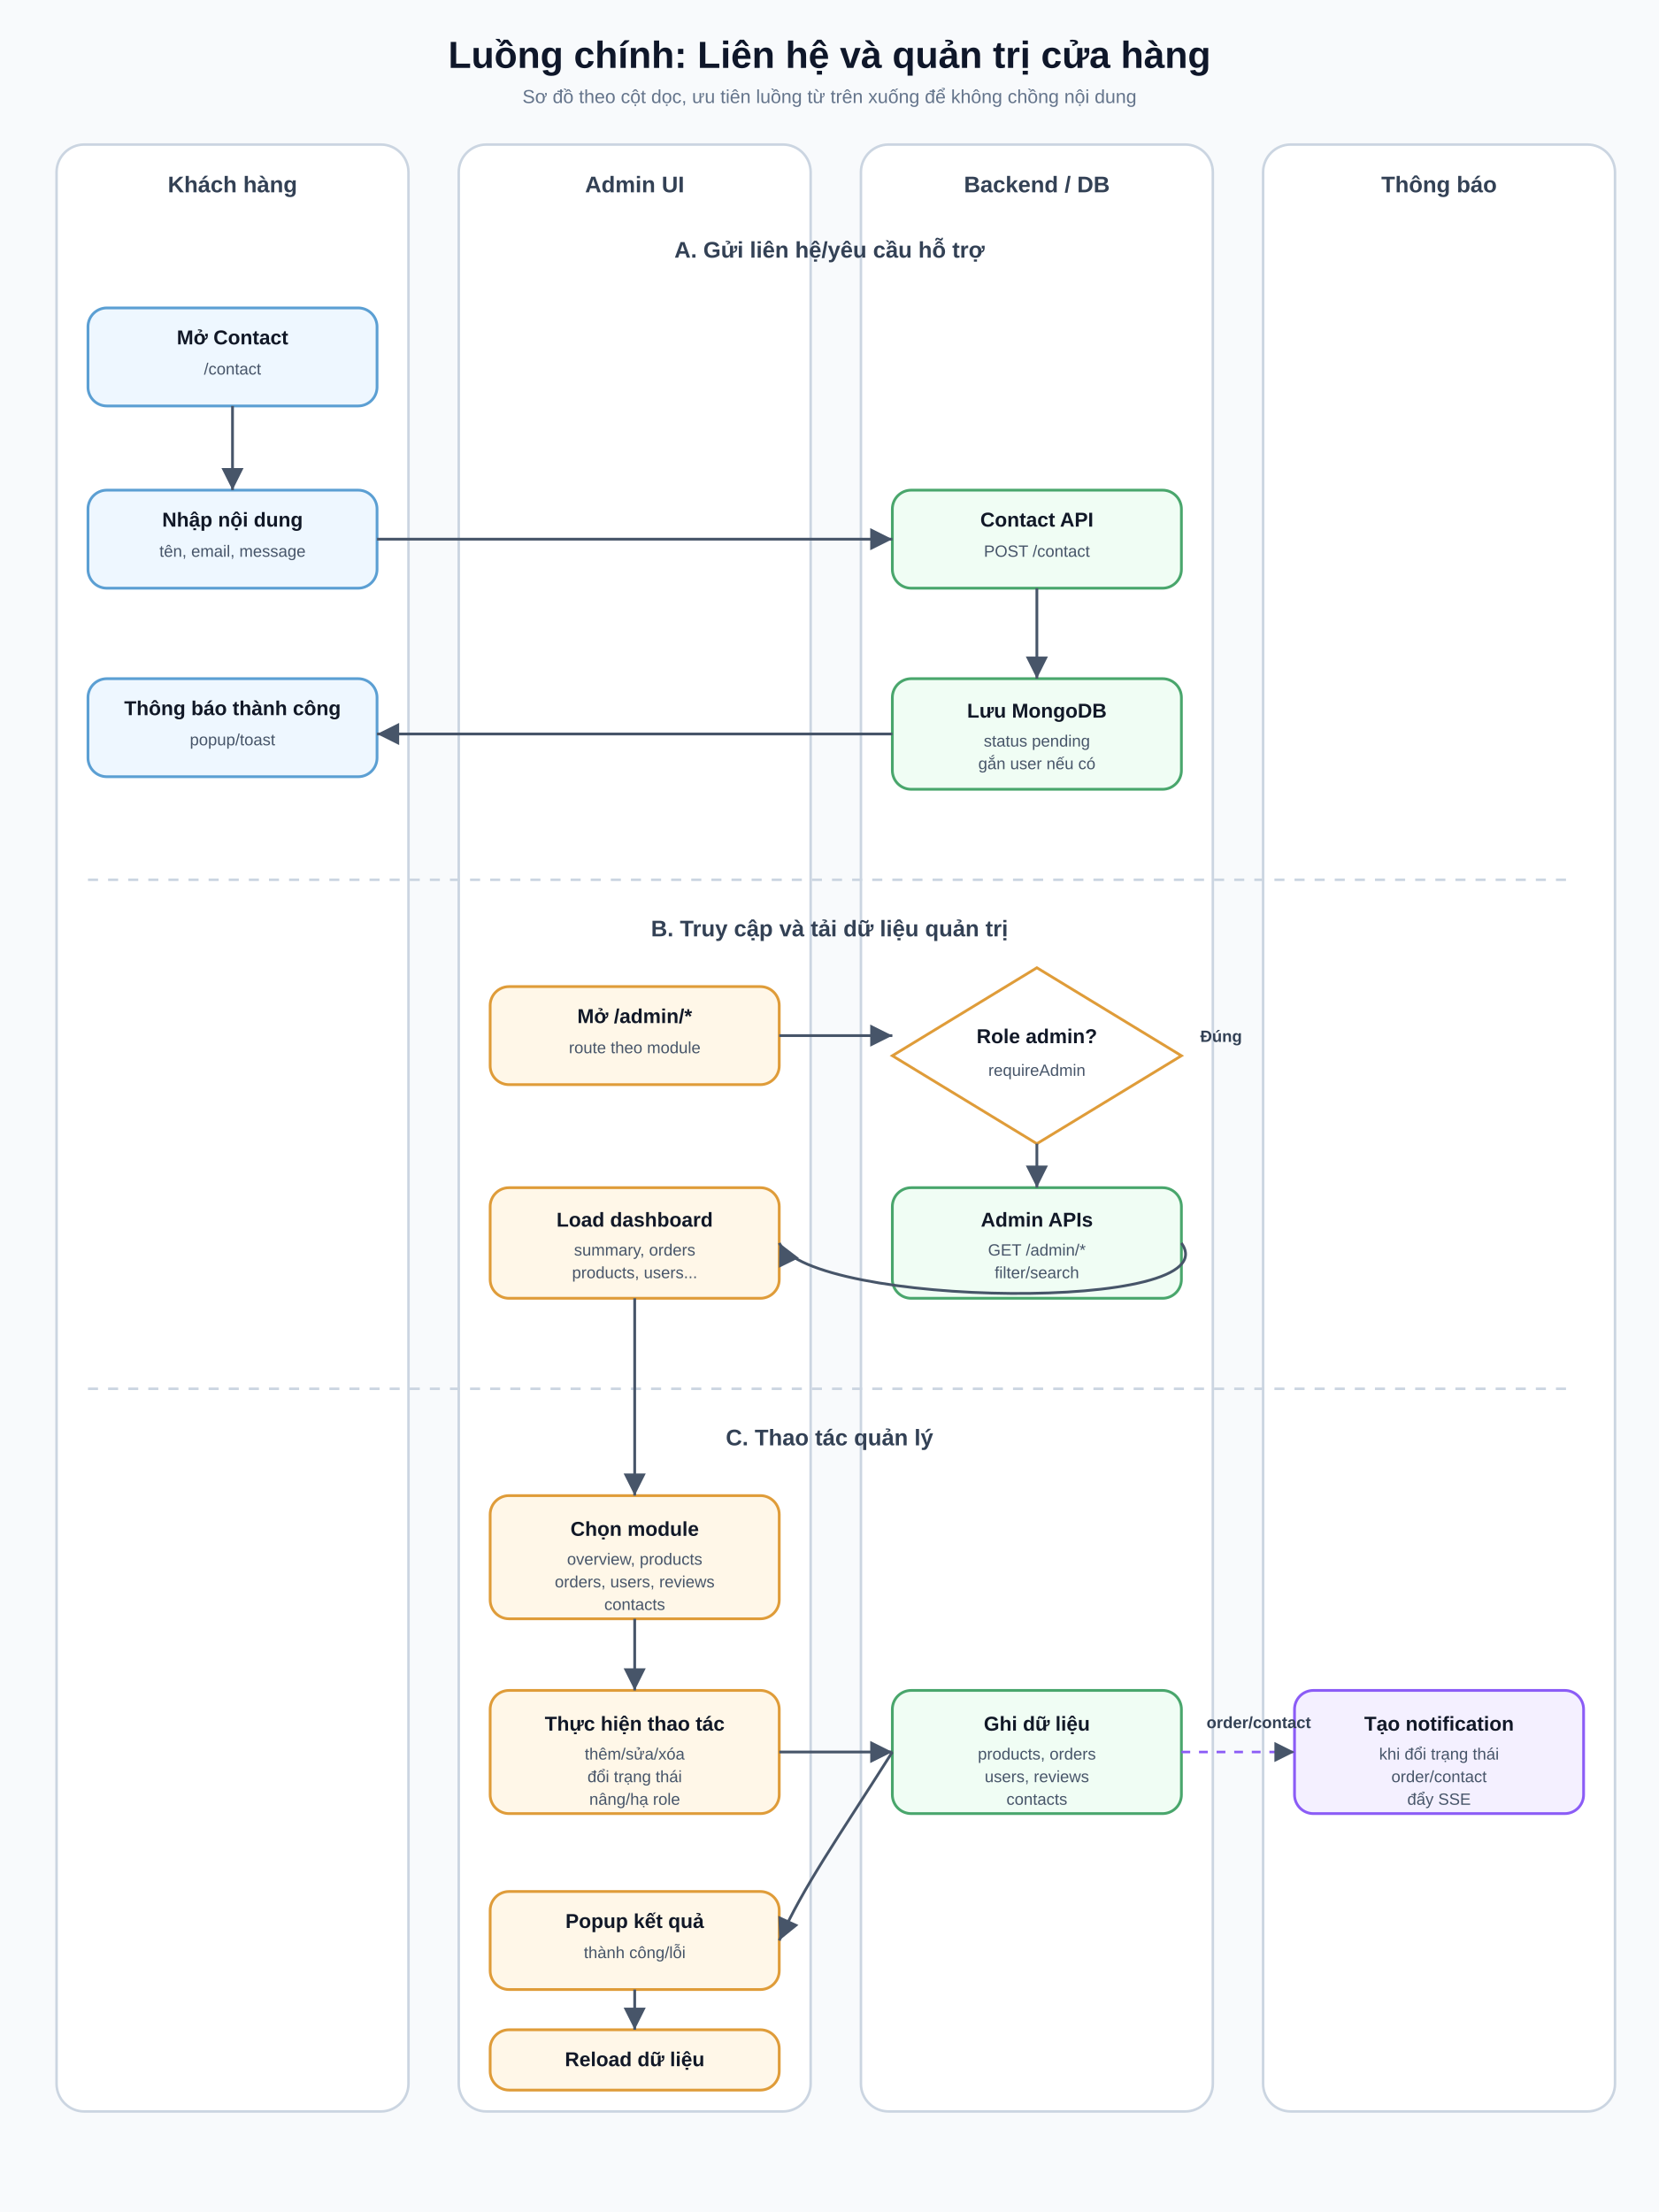
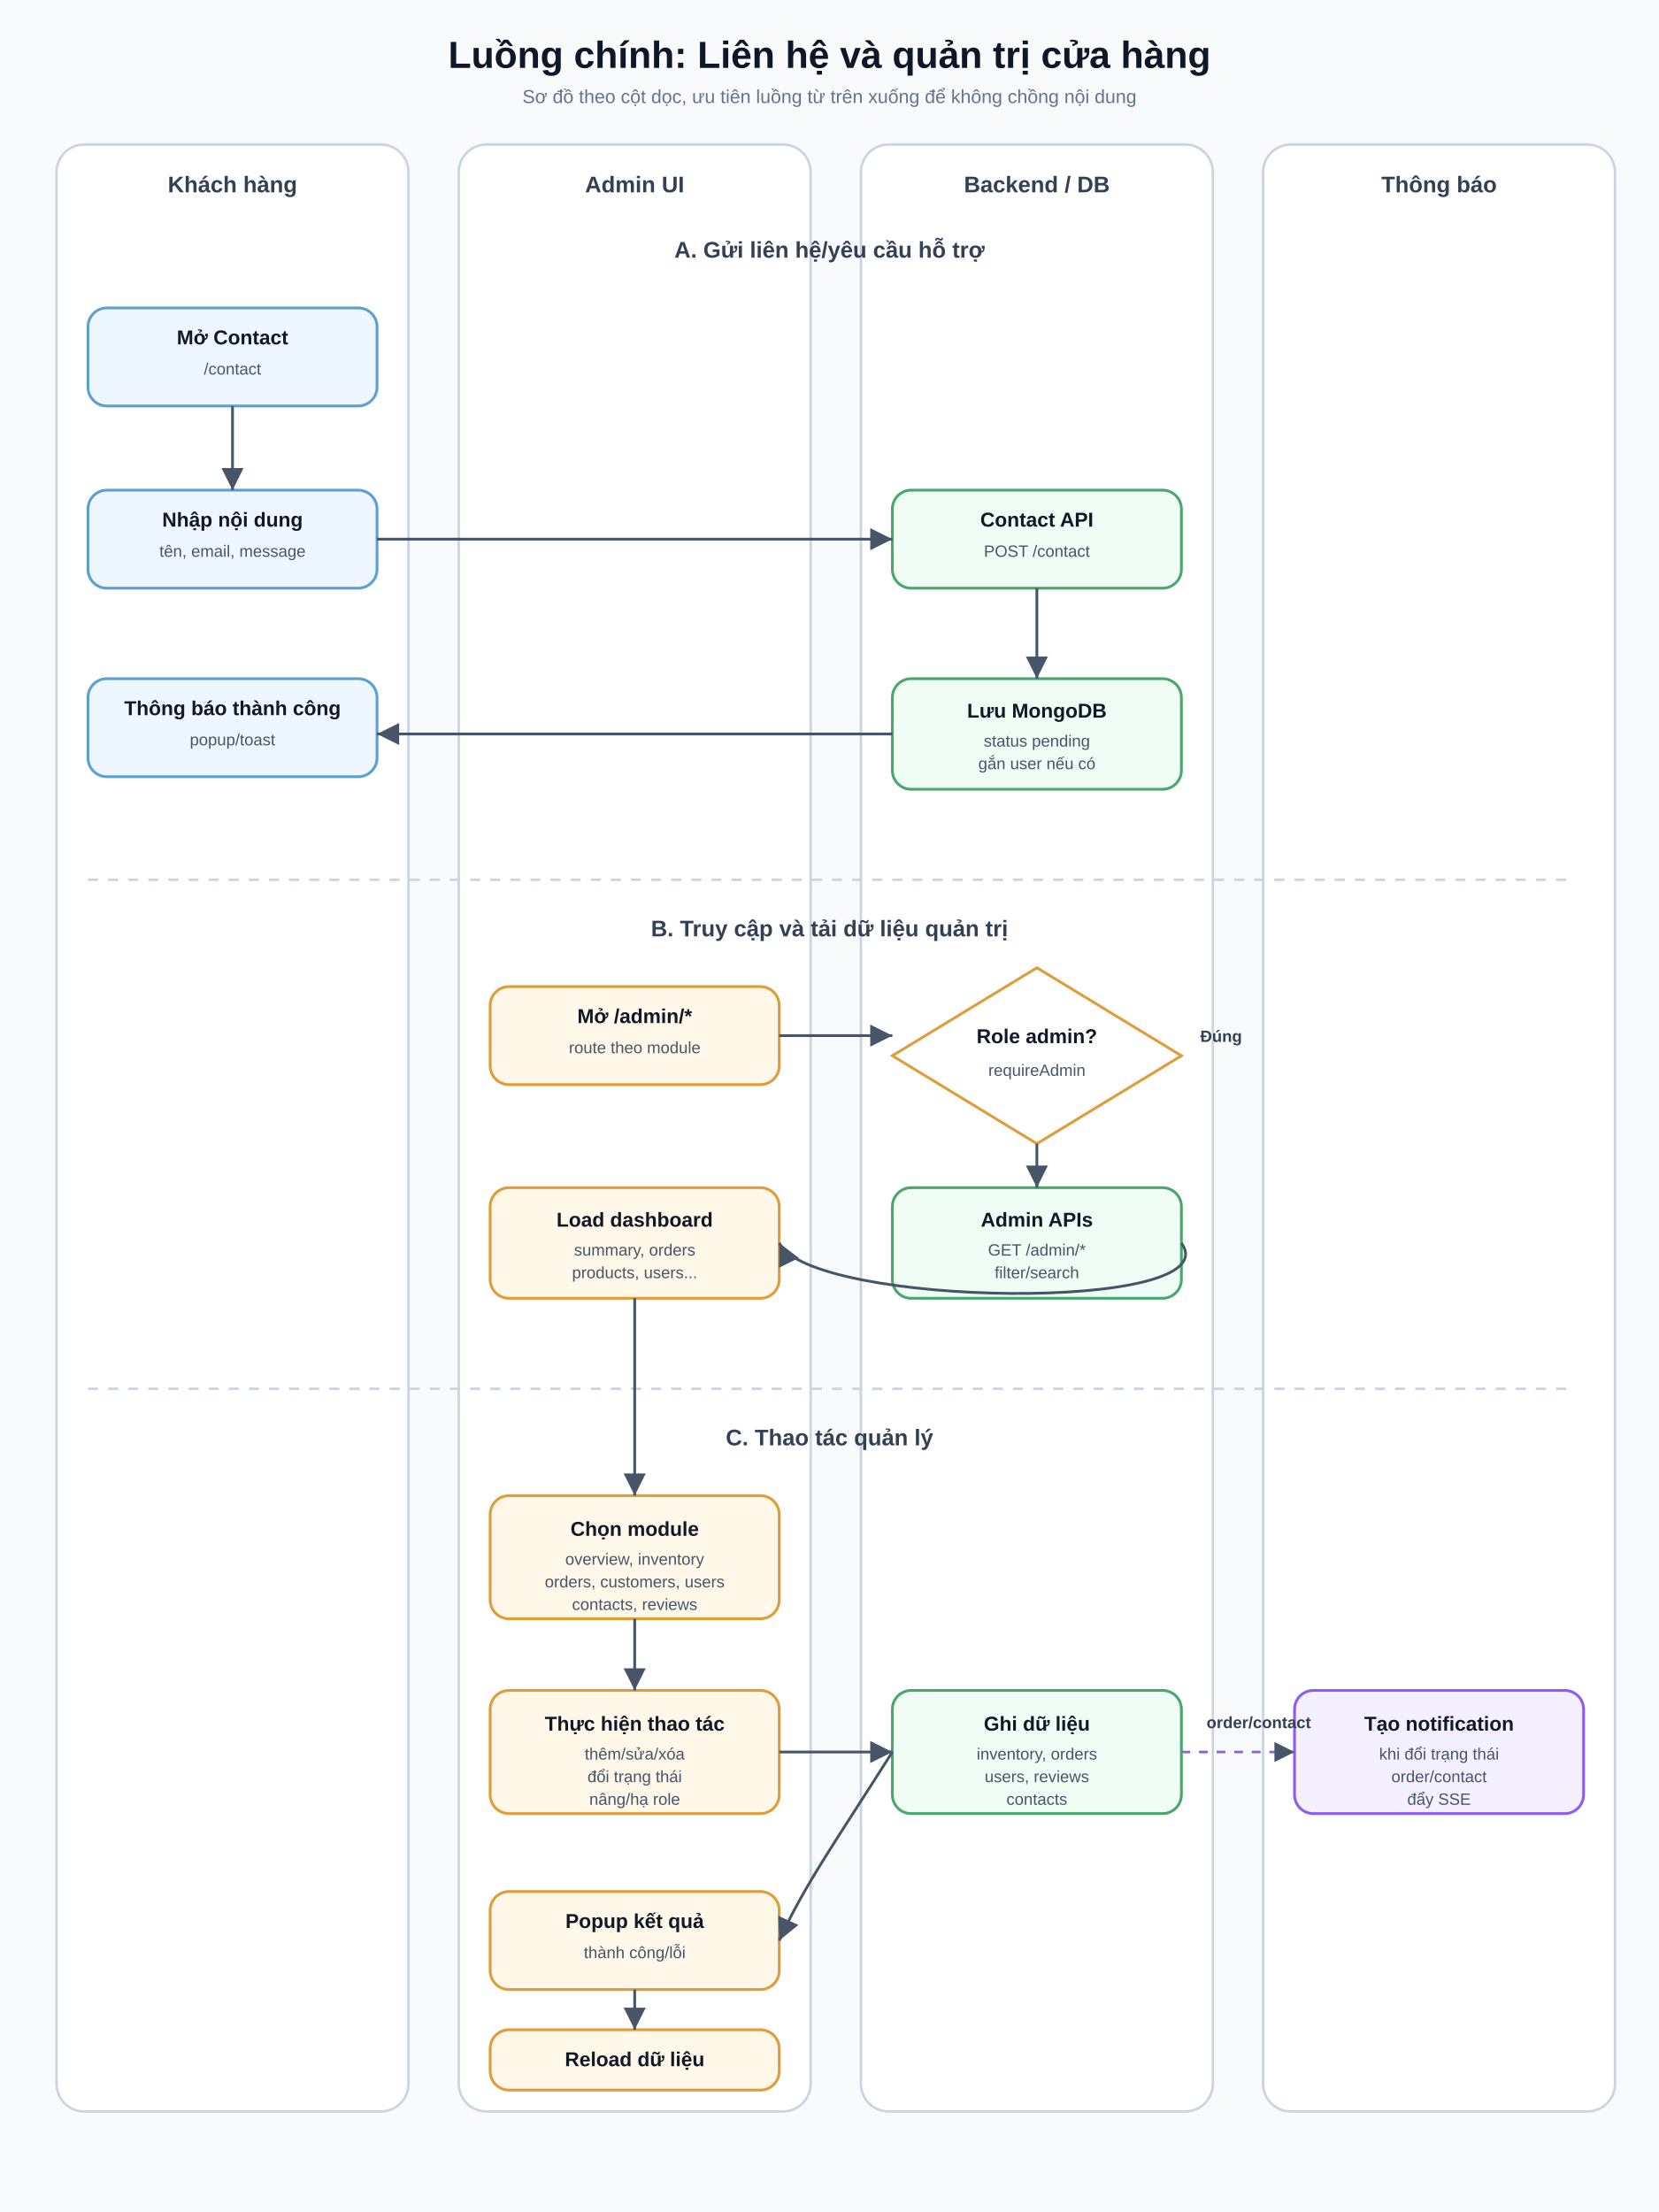
<svg xmlns="http://www.w3.org/2000/svg" width="1320" height="1760" viewBox="0 0 1320 1760" role="img" aria-labelledby="title desc">
  <defs>
    <marker id="arrow" markerWidth="12" markerHeight="12" refX="10" refY="6" orient="auto">
      <path d="M2 2 L10 6 L2 10 Z" fill="#475569" />
    </marker>
    <style>
      .bg { fill: #f8fafc; }
      .title { fill: #0f172a; font: 800 30px Arial, sans-serif; text-anchor: middle; }
      .subtitle { fill: #64748b; font: 15px Arial, sans-serif; text-anchor: middle; }
      .col { fill: #ffffff; stroke: #cbd5e1; stroke-width: 2; }
      .col-title { fill: #334155; font: 800 18px Arial, sans-serif; text-anchor: middle; }
      .ui { fill: #eef7ff; stroke: #5b9fd3; stroke-width: 2.2; }
      .admin { fill: #fff7e8; stroke: #df9c39; stroke-width: 2.2; }
      .server { fill: #f0fdf4; stroke: #49a66c; stroke-width: 2.2; }
      .notify { fill: #f4f0ff; stroke: #8b5cf6; stroke-width: 2.2; }
      .decision { fill: #ffffff; stroke: #df9c39; stroke-width: 2.2; }
      .divider { stroke: #cbd5e1; stroke-width: 2; stroke-dasharray: 8 8; }
      .text { fill: #111827; font: 700 16px Arial, sans-serif; text-anchor: middle; }
      .meta { fill: #475569; font: 13px Arial, sans-serif; text-anchor: middle; }
      .section { fill: #334155; font: 800 18px Arial, sans-serif; text-anchor: middle; }
      .line { stroke: #475569; stroke-width: 2.2; fill: none; marker-end: url(#arrow); }
      .dash { stroke: #8b5cf6; stroke-width: 2; fill: none; stroke-dasharray: 7 7; marker-end: url(#arrow); }
      .label { fill: #334155; font: 700 13px Arial, sans-serif; }
    </style>
  </defs>
  <rect class="bg" width="1320" height="1760" />
  <text class="title" x="660" y="54">Luồng chính: Liên hệ và quản trị cửa hàng</text>
  <text class="subtitle" x="660" y="82">Sơ đồ theo cột dọc, ưu tiên luồng từ trên xuống để không chồng nội dung</text>
  <rect class="col" x="45" y="115" width="280" height="1565" rx="22" />
  <rect class="col" x="365" y="115" width="280" height="1565" rx="22" />
  <rect class="col" x="685" y="115" width="280" height="1565" rx="22" />
  <rect class="col" x="1005" y="115" width="280" height="1565" rx="22" />
  <text class="col-title" x="185" y="153">Khách hàng</text>
  <text class="col-title" x="505" y="153">Admin UI</text>
  <text class="col-title" x="825" y="153">Backend / DB</text>
  <text class="col-title" x="1145" y="153">Thông báo</text>
  <text class="section" x="660" y="205">A. Gửi liên hệ/yêu cầu hỗ trợ</text>
  <rect class="ui" x="70" y="245" width="230" height="78" rx="15" />
  <text class="text" x="185" y="274">Mở Contact</text>
  <text class="meta" x="185" y="298">/contact</text>
  <rect class="ui" x="70" y="390" width="230" height="78" rx="15" />
  <text class="text" x="185" y="419">Nhập nội dung</text>
  <text class="meta" x="185" y="443">tên, email, message</text>
  <rect class="server" x="710" y="390" width="230" height="78" rx="15" />
  <text class="text" x="825" y="419">Contact API</text>
  <text class="meta" x="825" y="443">POST /contact</text>
  <rect class="server" x="710" y="540" width="230" height="88" rx="15" />
  <text class="text" x="825" y="571">Lưu MongoDB</text>
  <text class="meta" x="825" y="594">status pending</text>
  <text class="meta" x="825" y="612">gắn user nếu có</text>
  <rect class="ui" x="70" y="540" width="230" height="78" rx="15" />
  <text class="text" x="185" y="569">Thông báo thành công</text>
  <text class="meta" x="185" y="593">popup/toast</text>
  <line class="divider" x1="70" y1="700" x2="1250" y2="700" />
  <text class="section" x="660" y="745">B. Truy cập và tải dữ liệu quản trị</text>
  <rect class="admin" x="390" y="785" width="230" height="78" rx="15" />
  <text class="text" x="505" y="814">Mở /admin/*</text>
  <text class="meta" x="505" y="838">route theo module</text>
  <polygon class="decision" points="825,770 940,840 825,910 710,840" />
  <text class="text" x="825" y="830">Role admin?</text>
  <text class="meta" x="825" y="856">requireAdmin</text>
  <rect class="admin" x="390" y="945" width="230" height="88" rx="15" />
  <text class="text" x="505" y="976">Load dashboard</text>
  <text class="meta" x="505" y="999">summary, orders</text>
  <text class="meta" x="505" y="1017">products, users...</text>
  <rect class="server" x="710" y="945" width="230" height="88" rx="15" />
  <text class="text" x="825" y="976">Admin APIs</text>
  <text class="meta" x="825" y="999">GET /admin/*</text>
  <text class="meta" x="825" y="1017">filter/search</text>
  <line class="divider" x1="70" y1="1105" x2="1250" y2="1105" />
  <text class="section" x="660" y="1150">C. Thao tác quản lý</text>
  <rect class="admin" x="390" y="1190" width="230" height="98" rx="15" />
  <text class="text" x="505" y="1222">Chọn module</text>
-   <text class="meta" x="505" y="1245">overview, products</text>
-   <text class="meta" x="505" y="1263">orders, users, reviews</text>
-   <text class="meta" x="505" y="1281">contacts</text>
+   <text class="meta" x="505" y="1245">overview, inventory</text>
+   <text class="meta" x="505" y="1263">orders, customers, users</text>
+   <text class="meta" x="505" y="1281">contacts, reviews</text>
  <rect class="admin" x="390" y="1345" width="230" height="98" rx="15" />
  <text class="text" x="505" y="1377">Thực hiện thao tác</text>
  <text class="meta" x="505" y="1400">thêm/sửa/xóa</text>
  <text class="meta" x="505" y="1418">đổi trạng thái</text>
  <text class="meta" x="505" y="1436">nâng/hạ role</text>
  <rect class="server" x="710" y="1345" width="230" height="98" rx="15" />
  <text class="text" x="825" y="1377">Ghi dữ liệu</text>
-   <text class="meta" x="825" y="1400">products, orders</text>
+   <text class="meta" x="825" y="1400">inventory, orders</text>
  <text class="meta" x="825" y="1418">users, reviews</text>
  <text class="meta" x="825" y="1436">contacts</text>
  <rect class="notify" x="1030" y="1345" width="230" height="98" rx="15" />
  <text class="text" x="1145" y="1377">Tạo notification</text>
  <text class="meta" x="1145" y="1400">khi đổi trạng thái</text>
  <text class="meta" x="1145" y="1418">order/contact</text>
  <text class="meta" x="1145" y="1436">đẩy SSE</text>
  <rect class="admin" x="390" y="1505" width="230" height="78" rx="15" />
  <text class="text" x="505" y="1534">Popup kết quả</text>
  <text class="meta" x="505" y="1558">thành công/lỗi</text>
  <rect class="admin" x="390" y="1615" width="230" height="48" rx="15" />
  <text class="text" x="505" y="1644">Reload dữ liệu</text>
  <path class="line" d="M185 323V390" />
  <path class="line" d="M300 429H710" />
  <path class="line" d="M825 468V540" />
  <path class="line" d="M710 584H300" />
  <path class="line" d="M620 824H710" />
  <path class="line" d="M825 910V945" />
  <path class="line" d="M940 989C980 1045 645 1040 620 989" />
  <path class="line" d="M505 1033V1190" />
  <path class="line" d="M505 1288V1345" />
  <path class="line" d="M620 1394H710" />
  <path class="dash" d="M940 1394H1030" />
  <path class="line" d="M710 1394C665 1465 640 1500 620 1544" />
  <path class="line" d="M505 1583V1615" />
  <text class="label" x="955" y="829">Đúng</text>
  <text class="label" x="960" y="1375">order/contact</text>
</svg>
